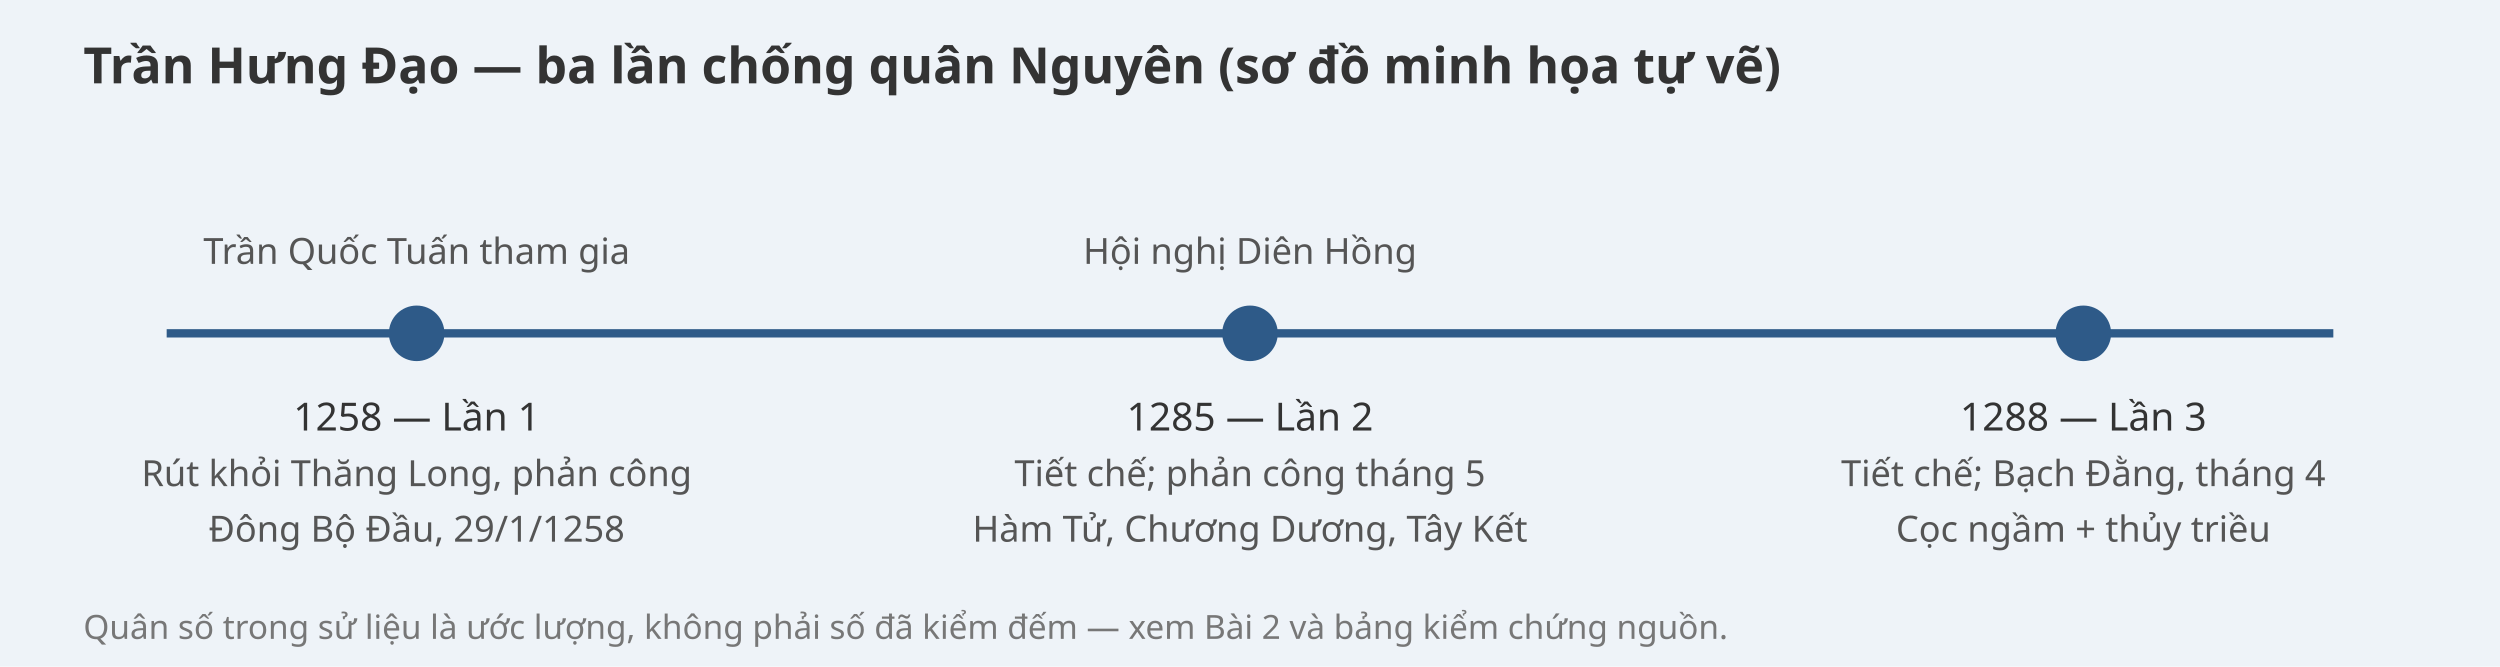
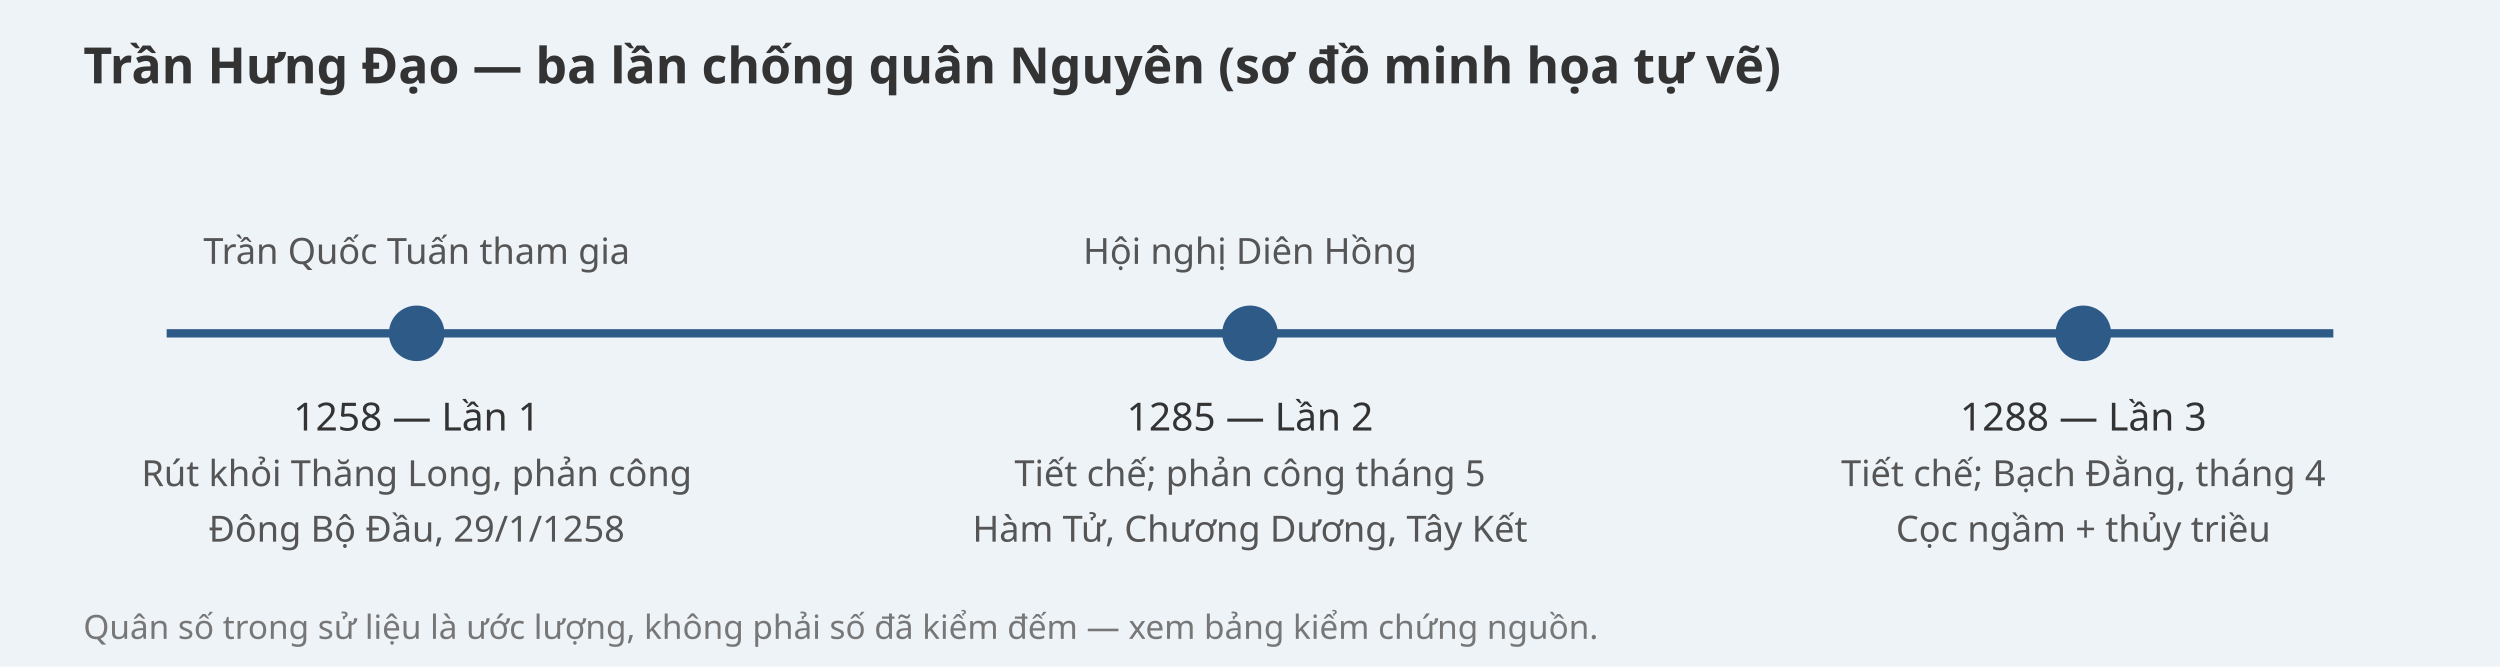
<svg xmlns="http://www.w3.org/2000/svg" width="900" height="240" viewBox="0 0 900 240" role="img" aria-label="Sơ đồ dòng thời gian ba lần chống quân Nguyên 1258, 1285, 1288">
  <rect width="900" height="240" fill="#eef3f8" />
  <text x="30" y="30" font-family="sans-serif" font-size="18" font-weight="bold" fill="#333">Trần Hưng Đạo — ba lần chống quân Nguyên (sơ đồ minh họa tự vẽ)</text>
  <line x1="60" y1="120" x2="840" y2="120" stroke="#2e5a88" stroke-width="3" />
  <circle cx="150" cy="120" r="10" fill="#2e5a88" />
  <text x="150" y="155" text-anchor="middle" font-family="sans-serif" font-size="14" fill="#333">1258 — Lần 1</text>
  <text x="150" y="175" text-anchor="middle" font-family="sans-serif" font-size="13" fill="#555">Rút khỏi Thăng Long, phản công</text>
  <text x="150" y="195" text-anchor="middle" font-family="sans-serif" font-size="13" fill="#555">Đông Bộ Đầu, 29/1/1258</text>
  <text x="150" y="95" text-anchor="middle" font-family="sans-serif" font-size="13" fill="#555">Trần Quốc Tuấn tham gia</text>
  <circle cx="450" cy="120" r="10" fill="#2e5a88" />
  <text x="450" y="155" text-anchor="middle" font-family="sans-serif" font-size="14" fill="#333">1285 — Lần 2</text>
  <text x="450" y="175" text-anchor="middle" font-family="sans-serif" font-size="13" fill="#555">Tiết chế; phản công tháng 5</text>
  <text x="450" y="195" text-anchor="middle" font-family="sans-serif" font-size="13" fill="#555">Hàm Tử, Chương Dương, Tây Kết</text>
  <text x="450" y="95" text-anchor="middle" font-family="sans-serif" font-size="13" fill="#555">Hội nghị Diên Hồng</text>
  <circle cx="750" cy="120" r="10" fill="#2e5a88" />
  <text x="750" y="155" text-anchor="middle" font-family="sans-serif" font-size="14" fill="#333">1288 — Lần 3</text>
  <text x="750" y="175" text-anchor="middle" font-family="sans-serif" font-size="13" fill="#555">Tiết chế; Bạch Đằng, tháng 4</text>
  <text x="750" y="195" text-anchor="middle" font-family="sans-serif" font-size="13" fill="#555">Cọc ngầm + thủy triều</text>
-   <text x="30" y="230" font-family="sans-serif" font-size="12" fill="#777">Quân số trong sử liệu là ước lượng, không phải số đã kiểm đếm — xem Bài 2 và bảng kiểm chứng nguồn.</text>
+   <text x="30" y="230" font-family="sans-serif" font-size="12" fill="#777">Quân số trong sử liệu là ước lượng, không phải số đã kiểm đếm — xem bảng kiểm chứng nguồn.</text>
</svg>
